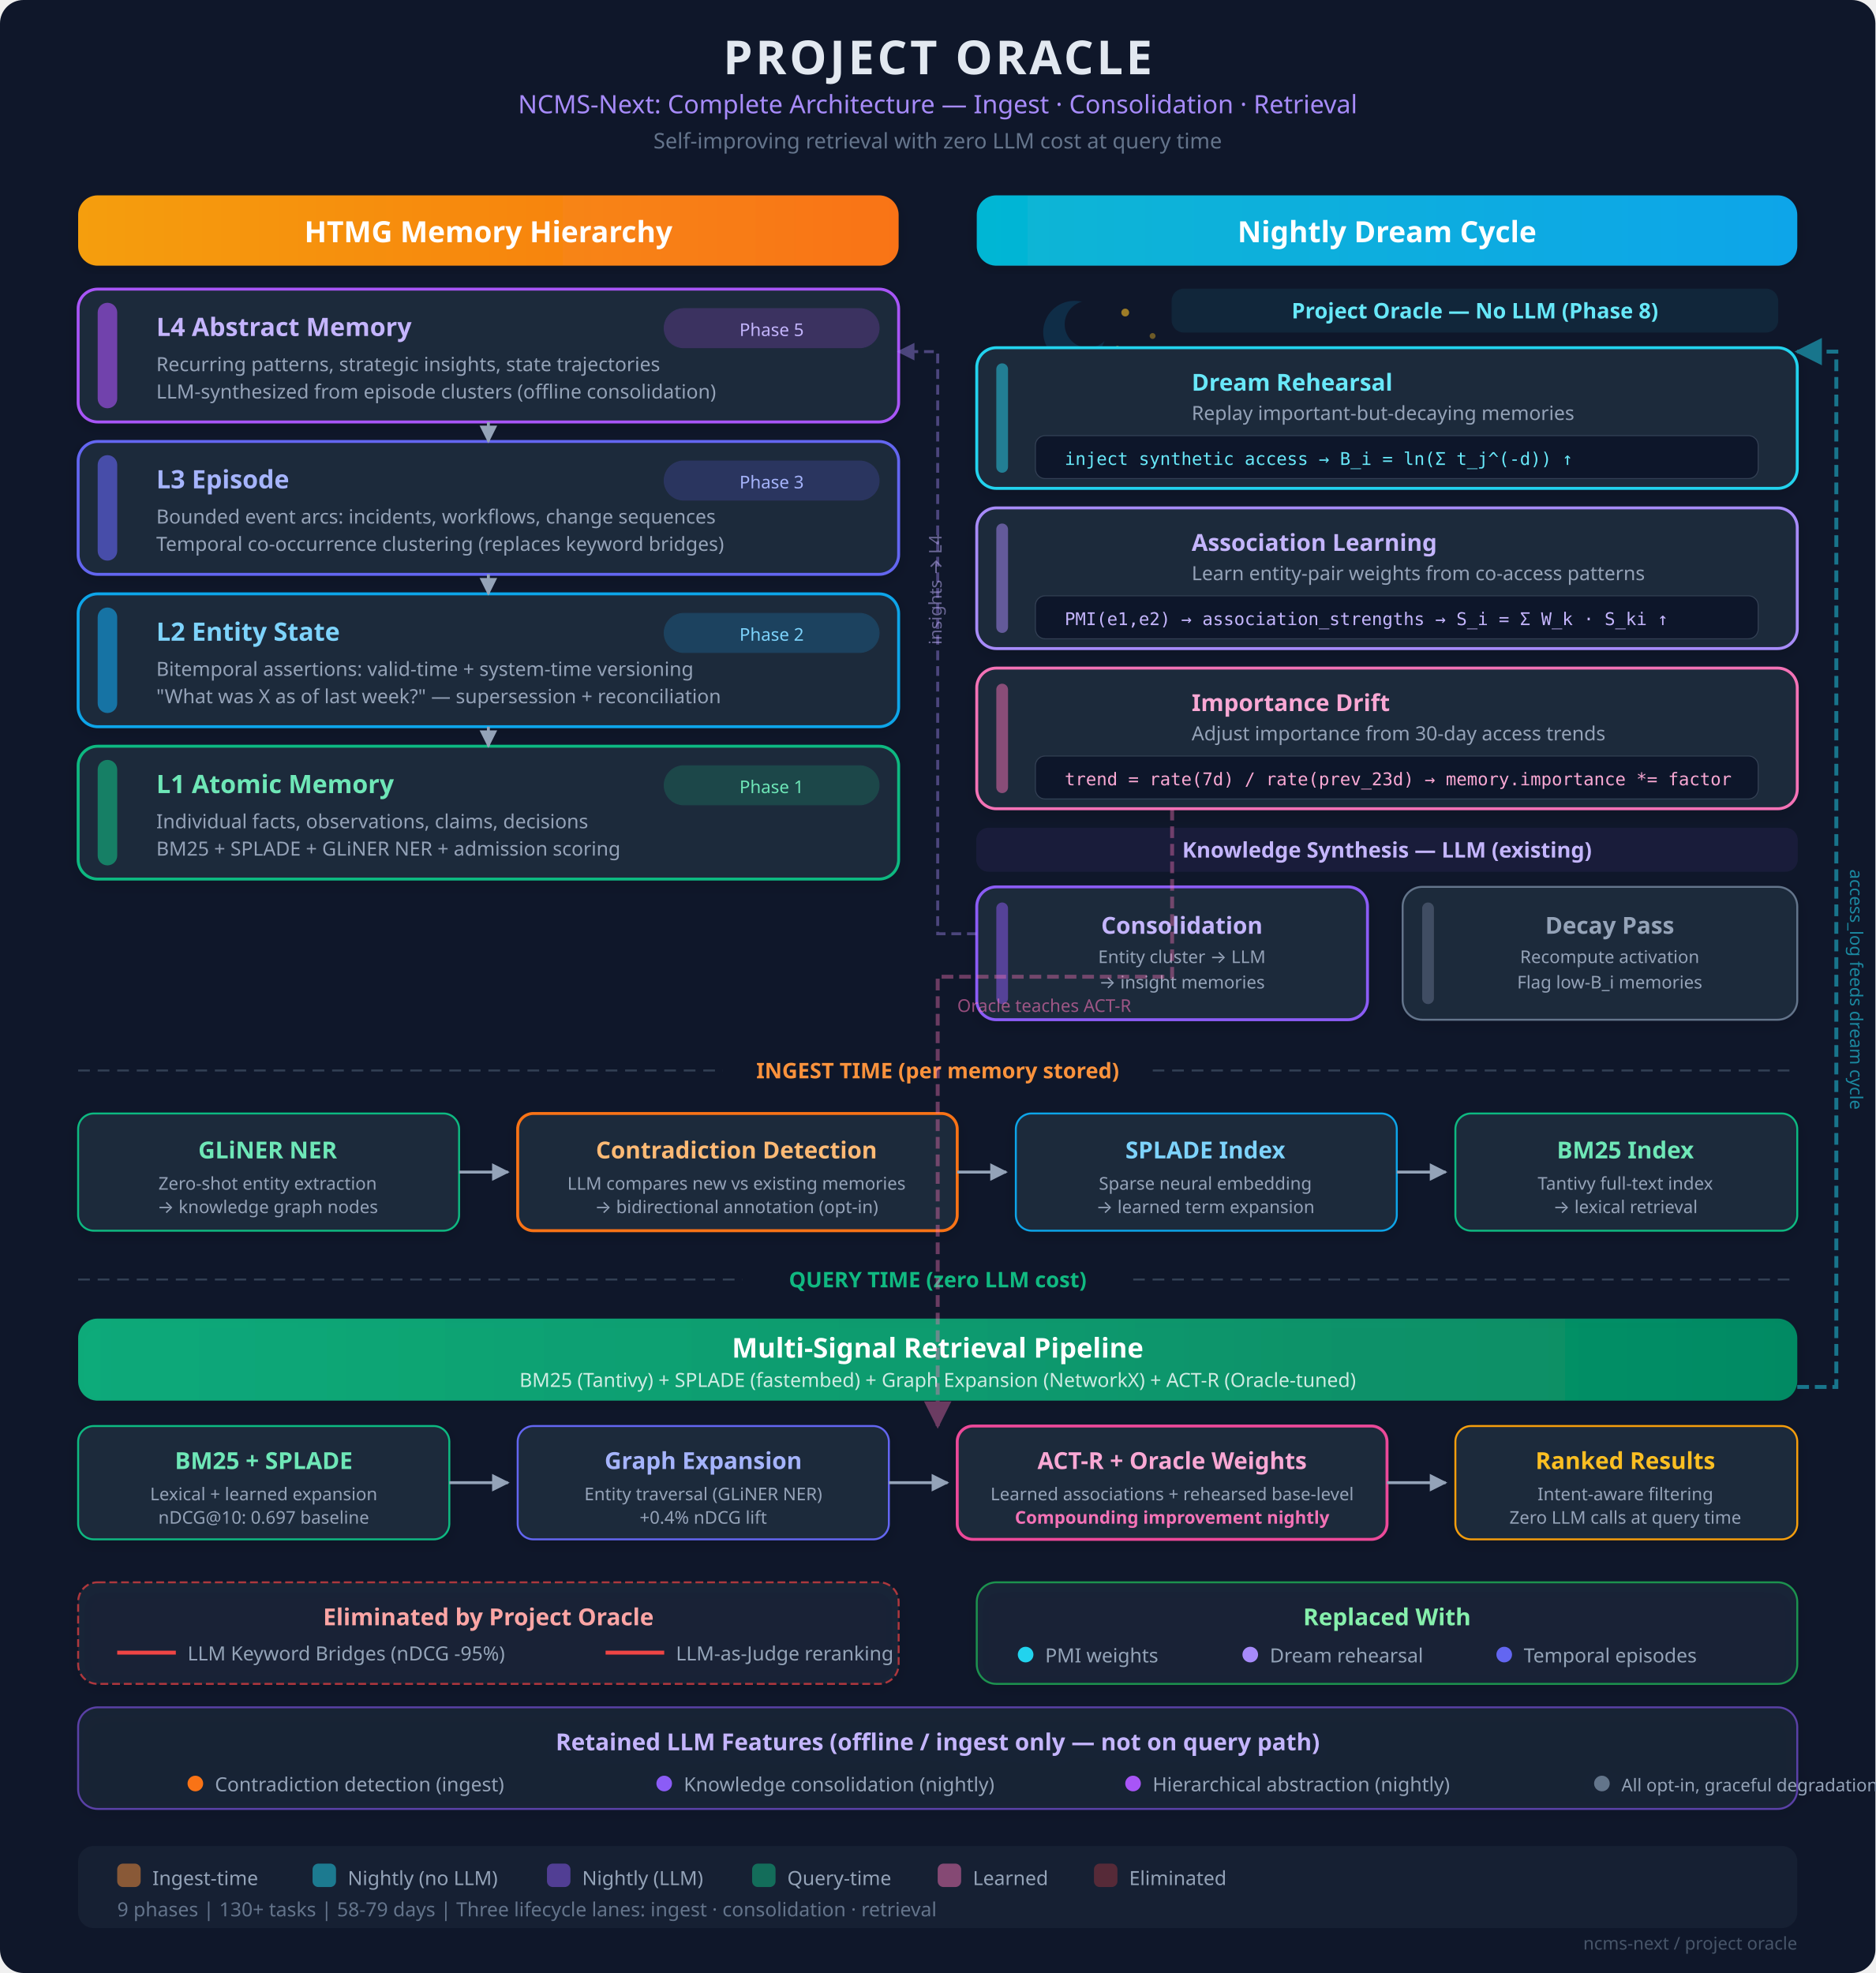
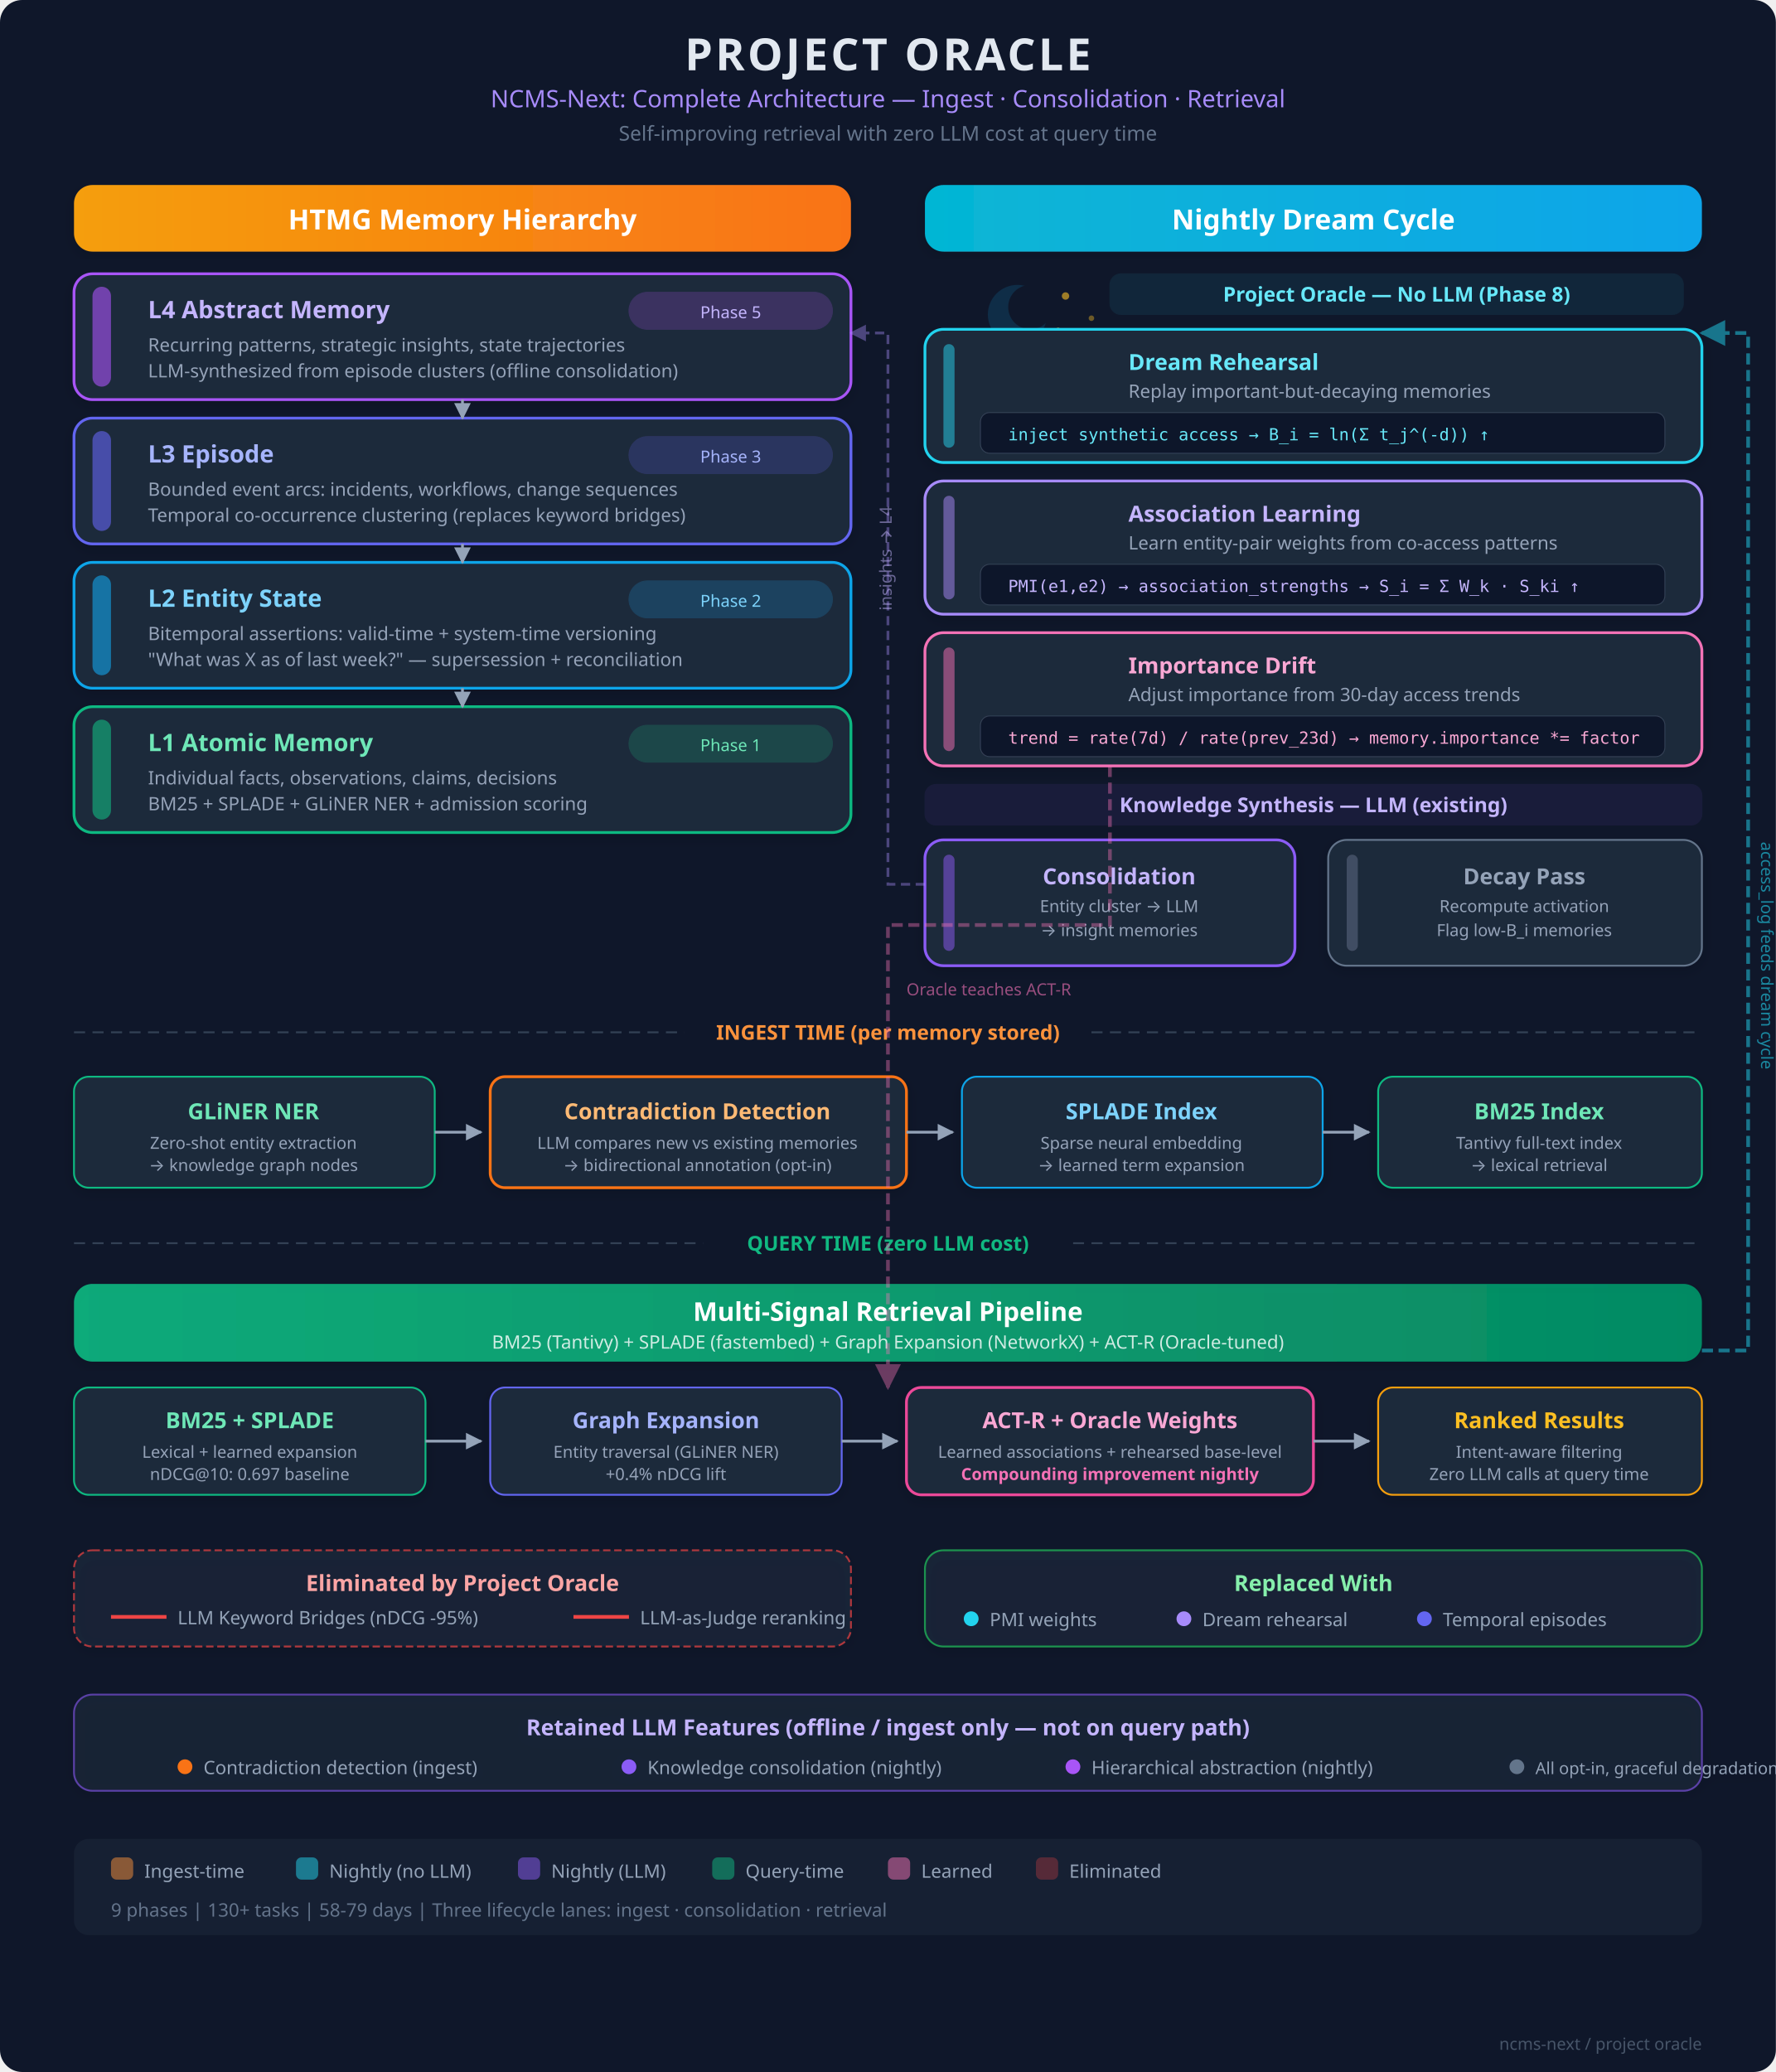
- <svg xmlns="http://www.w3.org/2000/svg" viewBox="0 0 960 1010" font-family="'Segoe UI', system-ui, -apple-system, sans-serif">
+ <svg xmlns="http://www.w3.org/2000/svg" viewBox="0 0 960 1120" font-family="'Segoe UI', system-ui, -apple-system, sans-serif">
  <defs>
    <linearGradient id="oracleGrad" x1="0" y1="0" x2="1" y2="0">
      <stop offset="0%" stop-color="#a855f7" />
      <stop offset="100%" stop-color="#6366f1" />
    </linearGradient>
    <linearGradient id="htmgGrad" x1="0" y1="0" x2="1" y2="0">
      <stop offset="0%" stop-color="#f59e0b" />
      <stop offset="100%" stop-color="#f97316" />
    </linearGradient>
    <linearGradient id="sleepGrad" x1="0" y1="0" x2="1" y2="0">
      <stop offset="0%" stop-color="#06b6d4" />
      <stop offset="100%" stop-color="#0ea5e9" />
    </linearGradient>
    <linearGradient id="searchGrad" x1="0" y1="0" x2="1" y2="0">
      <stop offset="0%" stop-color="#10b981" />
      <stop offset="100%" stop-color="#059669" />
    </linearGradient>
    <linearGradient id="ingestGrad" x1="0" y1="0" x2="1" y2="0">
      <stop offset="0%" stop-color="#f97316" />
      <stop offset="100%" stop-color="#ef4444" />
    </linearGradient>
    <linearGradient id="consolGrad" x1="0" y1="0" x2="1" y2="0">
      <stop offset="0%" stop-color="#8b5cf6" />
      <stop offset="100%" stop-color="#a855f7" />
    </linearGradient>
    <filter id="shadow" x="-4%" y="-4%" width="108%" height="116%">
      <feDropShadow dx="0" dy="2" stdDeviation="4" flood-color="#000" flood-opacity="0.15" />
    </filter>
    <marker id="arrowWhite" viewBox="0 0 10 10" refX="9" refY="5" markerWidth="6" markerHeight="6" orient="auto">
      <path d="M 0 0 L 10 5 L 0 10 z" fill="#94a3b8" />
    </marker>
    <marker id="arrowCyan" viewBox="0 0 10 10" refX="9" refY="5" markerWidth="7" markerHeight="7" orient="auto">
      <path d="M 0 0 L 10 5 L 0 10 z" fill="#22d3ee" />
    </marker>
    <marker id="arrowPink" viewBox="0 0 10 10" refX="9" refY="5" markerWidth="7" markerHeight="7" orient="auto">
      <path d="M 0 0 L 10 5 L 0 10 z" fill="#f472b6" />
    </marker>
    <marker id="arrowOrange" viewBox="0 0 10 10" refX="9" refY="5" markerWidth="6" markerHeight="6" orient="auto">
      <path d="M 0 0 L 10 5 L 0 10 z" fill="#fb923c" />
    </marker>
    <marker id="arrowPurple" viewBox="0 0 10 10" refX="9" refY="5" markerWidth="6" markerHeight="6" orient="auto">
      <path d="M 0 0 L 10 5 L 0 10 z" fill="#a78bfa" />
    </marker>
  </defs>
-   <rect width="960" height="1010" rx="12" fill="#0f172a" />
+   <rect width="960" height="1120" rx="12" fill="#0f172a" />
  <text x="480" y="38" text-anchor="middle" fill="#e2e8f0" font-size="24" font-weight="700" letter-spacing="1.5">PROJECT ORACLE</text>
  <text x="480" y="58" text-anchor="middle" fill="#a78bfa" font-size="13" font-weight="500">NCMS-Next: Complete Architecture — Ingest · Consolidation · Retrieval</text>
  <text x="480" y="76" text-anchor="middle" fill="#64748b" font-size="11">Self-improving retrieval with zero LLM cost at query time</text>
  <g filter="url(#shadow)">
    <rect x="40" y="100" width="420" height="36" rx="10" fill="url(#htmgGrad)" />
    <text x="250" y="124" text-anchor="middle" fill="white" font-size="15" font-weight="700">HTMG Memory Hierarchy</text>
  </g>
  <g filter="url(#shadow)">
    <rect x="40" y="148" width="420" height="68" rx="10" fill="#1e293b" stroke="#a855f7" stroke-width="1.5" />
    <rect x="50" y="155" width="10" height="54" rx="5" fill="#a855f7" opacity="0.6" />
    <text x="80" y="172" fill="#c4b5fd" font-size="13" font-weight="700">L4  Abstract Memory</text>
    <text x="80" y="190" fill="#94a3b8" font-size="10">Recurring patterns, strategic insights, state trajectories</text>
    <text x="80" y="204" fill="#94a3b8" font-size="10">LLM-synthesized from episode clusters (offline consolidation)</text>
    <rect x="340" y="158" width="110" height="20" rx="10" fill="#a855f7" opacity="0.2" stroke="#a855f7" stroke-width="0.5" />
    <text x="395" y="172" text-anchor="middle" fill="#c4b5fd" font-size="9">Phase 5</text>
  </g>
  <g filter="url(#shadow)">
    <rect x="40" y="226" width="420" height="68" rx="10" fill="#1e293b" stroke="#6366f1" stroke-width="1.5" />
    <rect x="50" y="233" width="10" height="54" rx="5" fill="#6366f1" opacity="0.6" />
    <text x="80" y="250" fill="#a5b4fc" font-size="13" font-weight="700">L3  Episode</text>
    <text x="80" y="268" fill="#94a3b8" font-size="10">Bounded event arcs: incidents, workflows, change sequences</text>
    <text x="80" y="282" fill="#94a3b8" font-size="10">Temporal co-occurrence clustering (replaces keyword bridges)</text>
    <rect x="340" y="236" width="110" height="20" rx="10" fill="#6366f1" opacity="0.2" stroke="#6366f1" stroke-width="0.5" />
    <text x="395" y="250" text-anchor="middle" fill="#a5b4fc" font-size="9">Phase 3</text>
  </g>
  <g filter="url(#shadow)">
    <rect x="40" y="304" width="420" height="68" rx="10" fill="#1e293b" stroke="#0ea5e9" stroke-width="1.5" />
    <rect x="50" y="311" width="10" height="54" rx="5" fill="#0ea5e9" opacity="0.6" />
    <text x="80" y="328" fill="#7dd3fc" font-size="13" font-weight="700">L2  Entity State</text>
    <text x="80" y="346" fill="#94a3b8" font-size="10">Bitemporal assertions: valid-time + system-time versioning</text>
    <text x="80" y="360" fill="#94a3b8" font-size="10">"What was X as of last week?" — supersession + reconciliation</text>
    <rect x="340" y="314" width="110" height="20" rx="10" fill="#0ea5e9" opacity="0.2" stroke="#0ea5e9" stroke-width="0.5" />
    <text x="395" y="328" text-anchor="middle" fill="#7dd3fc" font-size="9">Phase 2</text>
  </g>
  <g filter="url(#shadow)">
    <rect x="40" y="382" width="420" height="68" rx="10" fill="#1e293b" stroke="#10b981" stroke-width="1.5" />
    <rect x="50" y="389" width="10" height="54" rx="5" fill="#10b981" opacity="0.6" />
    <text x="80" y="406" fill="#6ee7b7" font-size="13" font-weight="700">L1  Atomic Memory</text>
    <text x="80" y="424" fill="#94a3b8" font-size="10">Individual facts, observations, claims, decisions</text>
    <text x="80" y="438" fill="#94a3b8" font-size="10">BM25 + SPLADE + GLiNER NER + admission scoring</text>
    <rect x="340" y="392" width="110" height="20" rx="10" fill="#10b981" opacity="0.2" stroke="#10b981" stroke-width="0.5" />
    <text x="395" y="406" text-anchor="middle" fill="#6ee7b7" font-size="9">Phase 1</text>
  </g>
  <path d="M 250 216 L 250 226" stroke="#94a3b8" stroke-width="1.5" fill="none" marker-end="url(#arrowWhite)" />
  <path d="M 250 294 L 250 304" stroke="#94a3b8" stroke-width="1.5" fill="none" marker-end="url(#arrowWhite)" />
  <path d="M 250 372 L 250 382" stroke="#94a3b8" stroke-width="1.5" fill="none" marker-end="url(#arrowWhite)" />
  <g filter="url(#shadow)">
    <rect x="500" y="100" width="420" height="36" rx="10" fill="url(#sleepGrad)" />
    <text x="710" y="124" text-anchor="middle" fill="white" font-size="15" font-weight="700">Nightly Dream Cycle</text>
  </g>
  <g transform="translate(520, 148)">
    <circle cx="30" cy="22" r="16" fill="#0ea5e9" opacity="0.15" />
    <circle cx="37" cy="18" r="12" fill="#0f172a" />
    <circle cx="56" cy="12" r="2" fill="#fbbf24" opacity="0.6" />
    <circle cx="70" cy="24" r="1.5" fill="#fbbf24" opacity="0.4" />
    <circle cx="52" cy="30" r="1" fill="#fbbf24" opacity="0.5" />
  </g>
  <rect x="600" y="148" width="310" height="22" rx="6" fill="#22d3ee" opacity="0.08" stroke="#22d3ee" stroke-width="0.5" />
  <text x="755" y="163" text-anchor="middle" fill="#67e8f9" font-size="11" font-weight="600">Project Oracle — No LLM (Phase 8)</text>
  <g filter="url(#shadow)">
    <rect x="500" y="178" width="420" height="72" rx="10" fill="#1e293b" stroke="#22d3ee" stroke-width="1.5" />
    <rect x="510" y="186" width="6" height="56" rx="3" fill="#22d3ee" opacity="0.5" />
    <text x="610" y="200" fill="#67e8f9" font-size="12" font-weight="700">Dream Rehearsal</text>
    <text x="610" y="215" fill="#94a3b8" font-size="10">Replay important-but-decaying memories</text>
    <rect x="530" y="223" width="370" height="22" rx="5" fill="#0f172a" stroke="#334155" stroke-width="0.5" />
    <text x="545" y="238" fill="#67e8f9" font-size="9" font-family="monospace">inject synthetic access → B_i = ln(Σ t_j^(-d)) ↑</text>
  </g>
  <g filter="url(#shadow)">
    <rect x="500" y="260" width="420" height="72" rx="10" fill="#1e293b" stroke="#a78bfa" stroke-width="1.5" />
    <rect x="510" y="268" width="6" height="56" rx="3" fill="#a78bfa" opacity="0.5" />
    <text x="610" y="282" fill="#c4b5fd" font-size="12" font-weight="700">Association Learning</text>
    <text x="610" y="297" fill="#94a3b8" font-size="10">Learn entity-pair weights from co-access patterns</text>
    <rect x="530" y="305" width="370" height="22" rx="5" fill="#0f172a" stroke="#334155" stroke-width="0.5" />
    <text x="545" y="320" fill="#c4b5fd" font-size="9" font-family="monospace">PMI(e1,e2) → association_strengths → S_i = Σ W_k · S_ki ↑</text>
  </g>
  <g filter="url(#shadow)">
    <rect x="500" y="342" width="420" height="72" rx="10" fill="#1e293b" stroke="#f472b6" stroke-width="1.5" />
    <rect x="510" y="350" width="6" height="56" rx="3" fill="#f472b6" opacity="0.5" />
    <text x="610" y="364" fill="#f9a8d4" font-size="12" font-weight="700">Importance Drift</text>
    <text x="610" y="379" fill="#94a3b8" font-size="10">Adjust importance from 30-day access trends</text>
    <rect x="530" y="387" width="370" height="22" rx="5" fill="#0f172a" stroke="#334155" stroke-width="0.5" />
    <text x="545" y="402" fill="#f9a8d4" font-size="9" font-family="monospace">trend = rate(7d) / rate(prev_23d) → memory.importance *= factor</text>
  </g>
  <rect x="500" y="424" width="420" height="22" rx="6" fill="#8b5cf6" opacity="0.08" stroke="#8b5cf6" stroke-width="0.5" />
  <text x="710" y="439" text-anchor="middle" fill="#c4b5fd" font-size="11" font-weight="600">Knowledge Synthesis — LLM (existing)</text>
  <g filter="url(#shadow)">
    <rect x="500" y="454" width="200" height="68" rx="10" fill="#1e293b" stroke="#8b5cf6" stroke-width="1.5" />
    <rect x="510" y="462" width="6" height="52" rx="3" fill="#8b5cf6" opacity="0.5" />
    <text x="605" y="478" text-anchor="middle" fill="#c4b5fd" font-size="12" font-weight="700">Consolidation</text>
    <text x="605" y="493" text-anchor="middle" fill="#94a3b8" font-size="9">Entity cluster → LLM</text>
    <text x="605" y="506" text-anchor="middle" fill="#94a3b8" font-size="9">→ insight memories</text>
  </g>
  <g filter="url(#shadow)">
    <rect x="718" y="454" width="202" height="68" rx="10" fill="#1e293b" stroke="#64748b" stroke-width="1" />
    <rect x="728" y="462" width="6" height="52" rx="3" fill="#64748b" opacity="0.5" />
    <text x="824" y="478" text-anchor="middle" fill="#94a3b8" font-size="12" font-weight="700">Decay Pass</text>
    <text x="824" y="493" text-anchor="middle" fill="#94a3b8" font-size="9">Recompute activation</text>
    <text x="824" y="506" text-anchor="middle" fill="#94a3b8" font-size="9">Flag low-B_i memories</text>
  </g>
-   <line x1="40" y1="548" x2="920" y2="548" stroke="#334155" stroke-width="1" stroke-dasharray="6,4" />
-   <rect x="370" y="538" width="220" height="20" rx="10" fill="#0f172a" />
-   <text x="480" y="552" text-anchor="middle" fill="#fb923c" font-size="11" font-weight="600">INGEST TIME (per memory stored)</text>
-   <g filter="url(#shadow)">
-     <rect x="40" y="570" width="195" height="60" rx="8" fill="#1e293b" stroke="#10b981" stroke-width="1" />
-     <text x="137" y="593" text-anchor="middle" fill="#6ee7b7" font-size="12" font-weight="600">GLiNER NER</text>
-     <text x="137" y="609" text-anchor="middle" fill="#94a3b8" font-size="9">Zero-shot entity extraction</text>
-     <text x="137" y="621" text-anchor="middle" fill="#94a3b8" font-size="9">→ knowledge graph nodes</text>
-   </g>
-   <path d="M 235 600 L 260 600" stroke="#94a3b8" stroke-width="1.5" fill="none" marker-end="url(#arrowWhite)" />
-   <g filter="url(#shadow)">
-     <rect x="265" y="570" width="225" height="60" rx="8" fill="#1e293b" stroke="#f97316" stroke-width="1.5" />
-     <text x="377" y="593" text-anchor="middle" fill="#fdba74" font-size="12" font-weight="700">Contradiction Detection</text>
-     <text x="377" y="609" text-anchor="middle" fill="#94a3b8" font-size="9">LLM compares new vs existing memories</text>
-     <text x="377" y="621" text-anchor="middle" fill="#94a3b8" font-size="9">→ bidirectional annotation (opt-in)</text>
-   </g>
-   <path d="M 490 600 L 515 600" stroke="#94a3b8" stroke-width="1.5" fill="none" marker-end="url(#arrowWhite)" />
-   <g filter="url(#shadow)">
-     <rect x="520" y="570" width="195" height="60" rx="8" fill="#1e293b" stroke="#0ea5e9" stroke-width="1" />
-     <text x="617" y="593" text-anchor="middle" fill="#7dd3fc" font-size="12" font-weight="600">SPLADE Index</text>
-     <text x="617" y="609" text-anchor="middle" fill="#94a3b8" font-size="9">Sparse neural embedding</text>
-     <text x="617" y="621" text-anchor="middle" fill="#94a3b8" font-size="9">→ learned term expansion</text>
-   </g>
-   <path d="M 715 600 L 740 600" stroke="#94a3b8" stroke-width="1.5" fill="none" marker-end="url(#arrowWhite)" />
-   <g filter="url(#shadow)">
-     <rect x="745" y="570" width="175" height="60" rx="8" fill="#1e293b" stroke="#10b981" stroke-width="1" />
-     <text x="832" y="593" text-anchor="middle" fill="#6ee7b7" font-size="12" font-weight="600">BM25 Index</text>
-     <text x="832" y="609" text-anchor="middle" fill="#94a3b8" font-size="9">Tantivy full-text index</text>
-     <text x="832" y="621" text-anchor="middle" fill="#94a3b8" font-size="9">→ lexical retrieval</text>
-   </g>
-   <line x1="40" y1="655" x2="920" y2="655" stroke="#334155" stroke-width="1" stroke-dasharray="6,4" />
-   <rect x="380" y="645" width="200" height="20" rx="10" fill="#0f172a" />
-   <text x="480" y="659" text-anchor="middle" fill="#10b981" font-size="11" font-weight="600">QUERY TIME (zero LLM cost)</text>
-   <g filter="url(#shadow)">
-     <rect x="40" y="675" width="880" height="42" rx="10" fill="url(#searchGrad)" opacity="0.9" />
-     <text x="480" y="695" text-anchor="middle" fill="white" font-size="14" font-weight="700">Multi-Signal Retrieval Pipeline</text>
-     <text x="480" y="710" text-anchor="middle" fill="white" font-size="10" opacity="0.8">BM25 (Tantivy) + SPLADE (fastembed) + Graph Expansion (NetworkX) + ACT-R (Oracle-tuned)</text>
-   </g>
-   <g filter="url(#shadow)">
-     <rect x="40" y="730" width="190" height="58" rx="8" fill="#1e293b" stroke="#10b981" stroke-width="1" />
-     <text x="135" y="752" text-anchor="middle" fill="#6ee7b7" font-size="12" font-weight="600">BM25 + SPLADE</text>
-     <text x="135" y="768" text-anchor="middle" fill="#94a3b8" font-size="9">Lexical + learned expansion</text>
-     <text x="135" y="780" text-anchor="middle" fill="#94a3b8" font-size="9">nDCG@10: 0.697 baseline</text>
-   </g>
-   <path d="M 230 759 L 260 759" stroke="#94a3b8" stroke-width="1.5" fill="none" marker-end="url(#arrowWhite)" />
-   <g filter="url(#shadow)">
-     <rect x="265" y="730" width="190" height="58" rx="8" fill="#1e293b" stroke="#6366f1" stroke-width="1" />
-     <text x="360" y="752" text-anchor="middle" fill="#a5b4fc" font-size="12" font-weight="600">Graph Expansion</text>
-     <text x="360" y="768" text-anchor="middle" fill="#94a3b8" font-size="9">Entity traversal (GLiNER NER)</text>
-     <text x="360" y="780" text-anchor="middle" fill="#94a3b8" font-size="9">+0.4% nDCG lift</text>
-   </g>
-   <path d="M 455 759 L 485 759" stroke="#94a3b8" stroke-width="1.5" fill="none" marker-end="url(#arrowWhite)" />
-   <g filter="url(#shadow)">
-     <rect x="490" y="730" width="220" height="58" rx="8" fill="#1e293b" stroke="#ec4899" stroke-width="1.5" />
-     <text x="600" y="752" text-anchor="middle" fill="#f9a8d4" font-size="12" font-weight="700">ACT-R + Oracle Weights</text>
-     <text x="600" y="768" text-anchor="middle" fill="#94a3b8" font-size="9">Learned associations + rehearsed base-level</text>
-     <text x="600" y="780" text-anchor="middle" fill="#f472b6" font-size="9" font-weight="600">Compounding improvement nightly</text>
-   </g>
-   <path d="M 710 759 L 740 759" stroke="#94a3b8" stroke-width="1.5" fill="none" marker-end="url(#arrowWhite)" />
-   <g filter="url(#shadow)">
-     <rect x="745" y="730" width="175" height="58" rx="8" fill="#1e293b" stroke="#f59e0b" stroke-width="1" />
-     <text x="832" y="752" text-anchor="middle" fill="#fbbf24" font-size="12" font-weight="600">Ranked Results</text>
-     <text x="832" y="768" text-anchor="middle" fill="#94a3b8" font-size="9">Intent-aware filtering</text>
-     <text x="832" y="780" text-anchor="middle" fill="#94a3b8" font-size="9">Zero LLM calls at query time</text>
-   </g>
-   <path d="M 920 710 L 940 710 L 940 180 L 920 180" stroke="#22d3ee" stroke-width="2" stroke-dasharray="6,3" fill="none" marker-end="url(#arrowCyan)" opacity="0.5" />
-   <text x="947" y="445" fill="#22d3ee" font-size="9" font-weight="500" transform="rotate(90 947 445)" opacity="0.6">access_log feeds dream cycle</text>
-   <path d="M 600 414 L 600 440 L 600 500 L 480 500 L 480 565 L 480 730" stroke="#f472b6" stroke-width="2" stroke-dasharray="6,3" fill="none" marker-end="url(#arrowPink)" opacity="0.4" />
-   <text x="490" y="518" fill="#f472b6" font-size="9" font-weight="500" opacity="0.6">Oracle teaches ACT-R</text>
+   <line x1="40" y1="558" x2="920" y2="558" stroke="#334155" stroke-width="1" stroke-dasharray="6,4" />
+   <rect x="370" y="548" width="220" height="20" rx="10" fill="#0f172a" />
+   <text x="480" y="562" text-anchor="middle" fill="#fb923c" font-size="11" font-weight="600">INGEST TIME (per memory stored)</text>
+   <g filter="url(#shadow)">
+     <rect x="40" y="582" width="195" height="60" rx="8" fill="#1e293b" stroke="#10b981" stroke-width="1" />
+     <text x="137" y="605" text-anchor="middle" fill="#6ee7b7" font-size="12" font-weight="600">GLiNER NER</text>
+     <text x="137" y="621" text-anchor="middle" fill="#94a3b8" font-size="9">Zero-shot entity extraction</text>
+     <text x="137" y="633" text-anchor="middle" fill="#94a3b8" font-size="9">→ knowledge graph nodes</text>
+   </g>
+   <path d="M 235 612 L 260 612" stroke="#94a3b8" stroke-width="1.5" fill="none" marker-end="url(#arrowWhite)" />
+   <g filter="url(#shadow)">
+     <rect x="265" y="582" width="225" height="60" rx="8" fill="#1e293b" stroke="#f97316" stroke-width="1.5" />
+     <text x="377" y="605" text-anchor="middle" fill="#fdba74" font-size="12" font-weight="700">Contradiction Detection</text>
+     <text x="377" y="621" text-anchor="middle" fill="#94a3b8" font-size="9">LLM compares new vs existing memories</text>
+     <text x="377" y="633" text-anchor="middle" fill="#94a3b8" font-size="9">→ bidirectional annotation (opt-in)</text>
+   </g>
+   <path d="M 490 612 L 515 612" stroke="#94a3b8" stroke-width="1.5" fill="none" marker-end="url(#arrowWhite)" />
+   <g filter="url(#shadow)">
+     <rect x="520" y="582" width="195" height="60" rx="8" fill="#1e293b" stroke="#0ea5e9" stroke-width="1" />
+     <text x="617" y="605" text-anchor="middle" fill="#7dd3fc" font-size="12" font-weight="600">SPLADE Index</text>
+     <text x="617" y="621" text-anchor="middle" fill="#94a3b8" font-size="9">Sparse neural embedding</text>
+     <text x="617" y="633" text-anchor="middle" fill="#94a3b8" font-size="9">→ learned term expansion</text>
+   </g>
+   <path d="M 715 612 L 740 612" stroke="#94a3b8" stroke-width="1.5" fill="none" marker-end="url(#arrowWhite)" />
+   <g filter="url(#shadow)">
+     <rect x="745" y="582" width="175" height="60" rx="8" fill="#1e293b" stroke="#10b981" stroke-width="1" />
+     <text x="832" y="605" text-anchor="middle" fill="#6ee7b7" font-size="12" font-weight="600">BM25 Index</text>
+     <text x="832" y="621" text-anchor="middle" fill="#94a3b8" font-size="9">Tantivy full-text index</text>
+     <text x="832" y="633" text-anchor="middle" fill="#94a3b8" font-size="9">→ lexical retrieval</text>
+   </g>
+   <line x1="40" y1="672" x2="920" y2="672" stroke="#334155" stroke-width="1" stroke-dasharray="6,4" />
+   <rect x="380" y="662" width="200" height="20" rx="10" fill="#0f172a" />
+   <text x="480" y="676" text-anchor="middle" fill="#10b981" font-size="11" font-weight="600">QUERY TIME (zero LLM cost)</text>
+   <g filter="url(#shadow)">
+     <rect x="40" y="694" width="880" height="42" rx="10" fill="url(#searchGrad)" opacity="0.9" />
+     <text x="480" y="714" text-anchor="middle" fill="white" font-size="14" font-weight="700">Multi-Signal Retrieval Pipeline</text>
+     <text x="480" y="729" text-anchor="middle" fill="white" font-size="10" opacity="0.8">BM25 (Tantivy) + SPLADE (fastembed) + Graph Expansion (NetworkX) + ACT-R (Oracle-tuned)</text>
+   </g>
+   <g filter="url(#shadow)">
+     <rect x="40" y="750" width="190" height="58" rx="8" fill="#1e293b" stroke="#10b981" stroke-width="1" />
+     <text x="135" y="772" text-anchor="middle" fill="#6ee7b7" font-size="12" font-weight="600">BM25 + SPLADE</text>
+     <text x="135" y="788" text-anchor="middle" fill="#94a3b8" font-size="9">Lexical + learned expansion</text>
+     <text x="135" y="800" text-anchor="middle" fill="#94a3b8" font-size="9">nDCG@10: 0.697 baseline</text>
+   </g>
+   <path d="M 230 779 L 260 779" stroke="#94a3b8" stroke-width="1.5" fill="none" marker-end="url(#arrowWhite)" />
+   <g filter="url(#shadow)">
+     <rect x="265" y="750" width="190" height="58" rx="8" fill="#1e293b" stroke="#6366f1" stroke-width="1" />
+     <text x="360" y="772" text-anchor="middle" fill="#a5b4fc" font-size="12" font-weight="600">Graph Expansion</text>
+     <text x="360" y="788" text-anchor="middle" fill="#94a3b8" font-size="9">Entity traversal (GLiNER NER)</text>
+     <text x="360" y="800" text-anchor="middle" fill="#94a3b8" font-size="9">+0.4% nDCG lift</text>
+   </g>
+   <path d="M 455 779 L 485 779" stroke="#94a3b8" stroke-width="1.5" fill="none" marker-end="url(#arrowWhite)" />
+   <g filter="url(#shadow)">
+     <rect x="490" y="750" width="220" height="58" rx="8" fill="#1e293b" stroke="#ec4899" stroke-width="1.5" />
+     <text x="600" y="772" text-anchor="middle" fill="#f9a8d4" font-size="12" font-weight="700">ACT-R + Oracle Weights</text>
+     <text x="600" y="788" text-anchor="middle" fill="#94a3b8" font-size="9">Learned associations + rehearsed base-level</text>
+     <text x="600" y="800" text-anchor="middle" fill="#f472b6" font-size="9" font-weight="600">Compounding improvement nightly</text>
+   </g>
+   <path d="M 710 779 L 740 779" stroke="#94a3b8" stroke-width="1.5" fill="none" marker-end="url(#arrowWhite)" />
+   <g filter="url(#shadow)">
+     <rect x="745" y="750" width="175" height="58" rx="8" fill="#1e293b" stroke="#f59e0b" stroke-width="1" />
+     <text x="832" y="772" text-anchor="middle" fill="#fbbf24" font-size="12" font-weight="600">Ranked Results</text>
+     <text x="832" y="788" text-anchor="middle" fill="#94a3b8" font-size="9">Intent-aware filtering</text>
+     <text x="832" y="800" text-anchor="middle" fill="#94a3b8" font-size="9">Zero LLM calls at query time</text>
+   </g>
+   <path d="M 920 730 L 945 730 L 945 180 L 920 180" stroke="#22d3ee" stroke-width="2" stroke-dasharray="6,3" fill="none" marker-end="url(#arrowCyan)" opacity="0.5" />
+   <text x="952" y="455" fill="#22d3ee" font-size="9" font-weight="500" transform="rotate(90 952 455)" opacity="0.6">access_log feeds dream cycle</text>
+   <path d="M 600 414 L 600 440 L 600 500 L 480 500 L 480 577 L 480 750" stroke="#f472b6" stroke-width="2" stroke-dasharray="6,3" fill="none" marker-end="url(#arrowPink)" opacity="0.4" />
+   <text x="490" y="538" fill="#f472b6" font-size="9" font-weight="500" opacity="0.6">Oracle teaches ACT-R</text>
  <path d="M 500 478 L 480 478 L 480 180 L 460 180" stroke="#a78bfa" stroke-width="1.5" stroke-dasharray="5,3" fill="none" marker-end="url(#arrowPurple)" opacity="0.4" />
  <text x="482" y="330" fill="#c4b5fd" font-size="9" font-weight="500" transform="rotate(-90 482 330)" opacity="0.5">insights → L4</text>
  <g filter="url(#shadow)">
-     <rect x="40" y="810" width="420" height="52" rx="10" fill="#1e293b" stroke="#ef4444" stroke-width="1" stroke-dasharray="4,2" opacity="0.7" />
-     <text x="250" y="832" text-anchor="middle" fill="#fca5a5" font-size="12" font-weight="600">Eliminated by Project Oracle</text>
-     <line x1="60" y1="846" x2="90" y2="846" stroke="#ef4444" stroke-width="2" />
-     <text x="96" y="850" fill="#94a3b8" font-size="10">LLM Keyword Bridges (nDCG -95%)</text>
-     <line x1="310" y1="846" x2="340" y2="846" stroke="#ef4444" stroke-width="2" />
-     <text x="346" y="850" fill="#94a3b8" font-size="10">LLM-as-Judge reranking</text>
-   </g>
-   <g filter="url(#shadow)">
-     <rect x="500" y="810" width="420" height="52" rx="10" fill="#1e293b" stroke="#22c55e" stroke-width="1" opacity="0.7" />
-     <text x="710" y="832" text-anchor="middle" fill="#86efac" font-size="12" font-weight="600">Replaced With</text>
-     <circle cx="525" cy="847" r="4" fill="#22d3ee" />
-     <text x="535" y="851" fill="#94a3b8" font-size="10">PMI weights</text>
-     <circle cx="640" cy="847" r="4" fill="#a78bfa" />
-     <text x="650" y="851" fill="#94a3b8" font-size="10">Dream rehearsal</text>
-     <circle cx="770" cy="847" r="4" fill="#6366f1" />
-     <text x="780" y="851" fill="#94a3b8" font-size="10">Temporal episodes</text>
-   </g>
-   <g filter="url(#shadow)">
-     <rect x="40" y="874" width="880" height="52" rx="10" fill="#1e293b" stroke="#8b5cf6" stroke-width="1" opacity="0.6" />
-     <text x="480" y="896" text-anchor="middle" fill="#c4b5fd" font-size="12" font-weight="600">Retained LLM Features (offline / ingest only — not on query path)</text>
-     <circle cx="100" cy="913" r="4" fill="#f97316" />
-     <text x="110" y="917" fill="#94a3b8" font-size="10">Contradiction detection (ingest)</text>
-     <circle cx="340" cy="913" r="4" fill="#8b5cf6" />
-     <text x="350" y="917" fill="#94a3b8" font-size="10">Knowledge consolidation (nightly)</text>
-     <circle cx="580" cy="913" r="4" fill="#a855f7" />
-     <text x="590" y="917" fill="#94a3b8" font-size="10">Hierarchical abstraction (nightly)</text>
-     <circle cx="820" cy="913" r="4" fill="#64748b" />
-     <text x="830" y="917" fill="#94a3b8" font-size="9">All opt-in, graceful degradation</text>
-   </g>
-   <g transform="translate(40, 945)">
-     <rect x="0" y="0" width="880" height="42" rx="8" fill="#1e293b" opacity="0.5" />
-     <rect x="20" y="9" width="12" height="12" rx="3" fill="#fb923c" opacity="0.5" />
-     <text x="38" y="20" fill="#94a3b8" font-size="10">Ingest-time</text>
-     <rect x="120" y="9" width="12" height="12" rx="3" fill="#22d3ee" opacity="0.5" />
-     <text x="138" y="20" fill="#94a3b8" font-size="10">Nightly (no LLM)</text>
-     <rect x="240" y="9" width="12" height="12" rx="3" fill="#8b5cf6" opacity="0.5" />
-     <text x="258" y="20" fill="#94a3b8" font-size="10">Nightly (LLM)</text>
-     <rect x="345" y="9" width="12" height="12" rx="3" fill="#10b981" opacity="0.5" />
-     <text x="363" y="20" fill="#94a3b8" font-size="10">Query-time</text>
-     <rect x="440" y="9" width="12" height="12" rx="3" fill="#f472b6" opacity="0.5" />
-     <text x="458" y="20" fill="#94a3b8" font-size="10">Learned</text>
-     <rect x="520" y="9" width="12" height="12" rx="3" fill="#ef4444" opacity="0.3" />
-     <text x="538" y="20" fill="#94a3b8" font-size="10">Eliminated</text>
-     <text x="20" y="36" fill="#64748b" font-size="10">9 phases  |  130+ tasks  |  58-79 days  |  Three lifecycle lanes: ingest · consolidation · retrieval</text>
-   </g>
-   <text x="920" y="998" text-anchor="end" fill="#475569" font-size="9">ncms-next / project oracle</text>
+     <rect x="40" y="838" width="420" height="52" rx="10" fill="#1e293b" stroke="#ef4444" stroke-width="1" stroke-dasharray="4,2" opacity="0.7" />
+     <text x="250" y="860" text-anchor="middle" fill="#fca5a5" font-size="12" font-weight="600">Eliminated by Project Oracle</text>
+     <line x1="60" y1="874" x2="90" y2="874" stroke="#ef4444" stroke-width="2" />
+     <text x="96" y="878" fill="#94a3b8" font-size="10">LLM Keyword Bridges (nDCG -95%)</text>
+     <line x1="310" y1="874" x2="340" y2="874" stroke="#ef4444" stroke-width="2" />
+     <text x="346" y="878" fill="#94a3b8" font-size="10">LLM-as-Judge reranking</text>
+   </g>
+   <g filter="url(#shadow)">
+     <rect x="500" y="838" width="420" height="52" rx="10" fill="#1e293b" stroke="#22c55e" stroke-width="1" opacity="0.7" />
+     <text x="710" y="860" text-anchor="middle" fill="#86efac" font-size="12" font-weight="600">Replaced With</text>
+     <circle cx="525" cy="875" r="4" fill="#22d3ee" />
+     <text x="535" y="879" fill="#94a3b8" font-size="10">PMI weights</text>
+     <circle cx="640" cy="875" r="4" fill="#a78bfa" />
+     <text x="650" y="879" fill="#94a3b8" font-size="10">Dream rehearsal</text>
+     <circle cx="770" cy="875" r="4" fill="#6366f1" />
+     <text x="780" y="879" fill="#94a3b8" font-size="10">Temporal episodes</text>
+   </g>
+   <g filter="url(#shadow)">
+     <rect x="40" y="916" width="880" height="52" rx="10" fill="#1e293b" stroke="#8b5cf6" stroke-width="1" opacity="0.6" />
+     <text x="480" y="938" text-anchor="middle" fill="#c4b5fd" font-size="12" font-weight="600">Retained LLM Features (offline / ingest only — not on query path)</text>
+     <circle cx="100" cy="955" r="4" fill="#f97316" />
+     <text x="110" y="959" fill="#94a3b8" font-size="10">Contradiction detection (ingest)</text>
+     <circle cx="340" cy="955" r="4" fill="#8b5cf6" />
+     <text x="350" y="959" fill="#94a3b8" font-size="10">Knowledge consolidation (nightly)</text>
+     <circle cx="580" cy="955" r="4" fill="#a855f7" />
+     <text x="590" y="959" fill="#94a3b8" font-size="10">Hierarchical abstraction (nightly)</text>
+     <circle cx="820" cy="955" r="4" fill="#64748b" />
+     <text x="830" y="959" fill="#94a3b8" font-size="9">All opt-in, graceful degradation</text>
+   </g>
+   <g transform="translate(40, 994)">
+     <rect x="0" y="0" width="880" height="52" rx="8" fill="#1e293b" opacity="0.5" />
+     <rect x="20" y="10" width="12" height="12" rx="3" fill="#fb923c" opacity="0.5" />
+     <text x="38" y="21" fill="#94a3b8" font-size="10">Ingest-time</text>
+     <rect x="120" y="10" width="12" height="12" rx="3" fill="#22d3ee" opacity="0.5" />
+     <text x="138" y="21" fill="#94a3b8" font-size="10">Nightly (no LLM)</text>
+     <rect x="240" y="10" width="12" height="12" rx="3" fill="#8b5cf6" opacity="0.5" />
+     <text x="258" y="21" fill="#94a3b8" font-size="10">Nightly (LLM)</text>
+     <rect x="345" y="10" width="12" height="12" rx="3" fill="#10b981" opacity="0.5" />
+     <text x="363" y="21" fill="#94a3b8" font-size="10">Query-time</text>
+     <rect x="440" y="10" width="12" height="12" rx="3" fill="#f472b6" opacity="0.5" />
+     <text x="458" y="21" fill="#94a3b8" font-size="10">Learned</text>
+     <rect x="520" y="10" width="12" height="12" rx="3" fill="#ef4444" opacity="0.3" />
+     <text x="538" y="21" fill="#94a3b8" font-size="10">Eliminated</text>
+     <text x="20" y="42" fill="#64748b" font-size="10">9 phases  |  130+ tasks  |  58-79 days  |  Three lifecycle lanes: ingest · consolidation · retrieval</text>
+   </g>
+   <text x="920" y="1108" text-anchor="end" fill="#475569" font-size="9">ncms-next / project oracle</text>
</svg>
